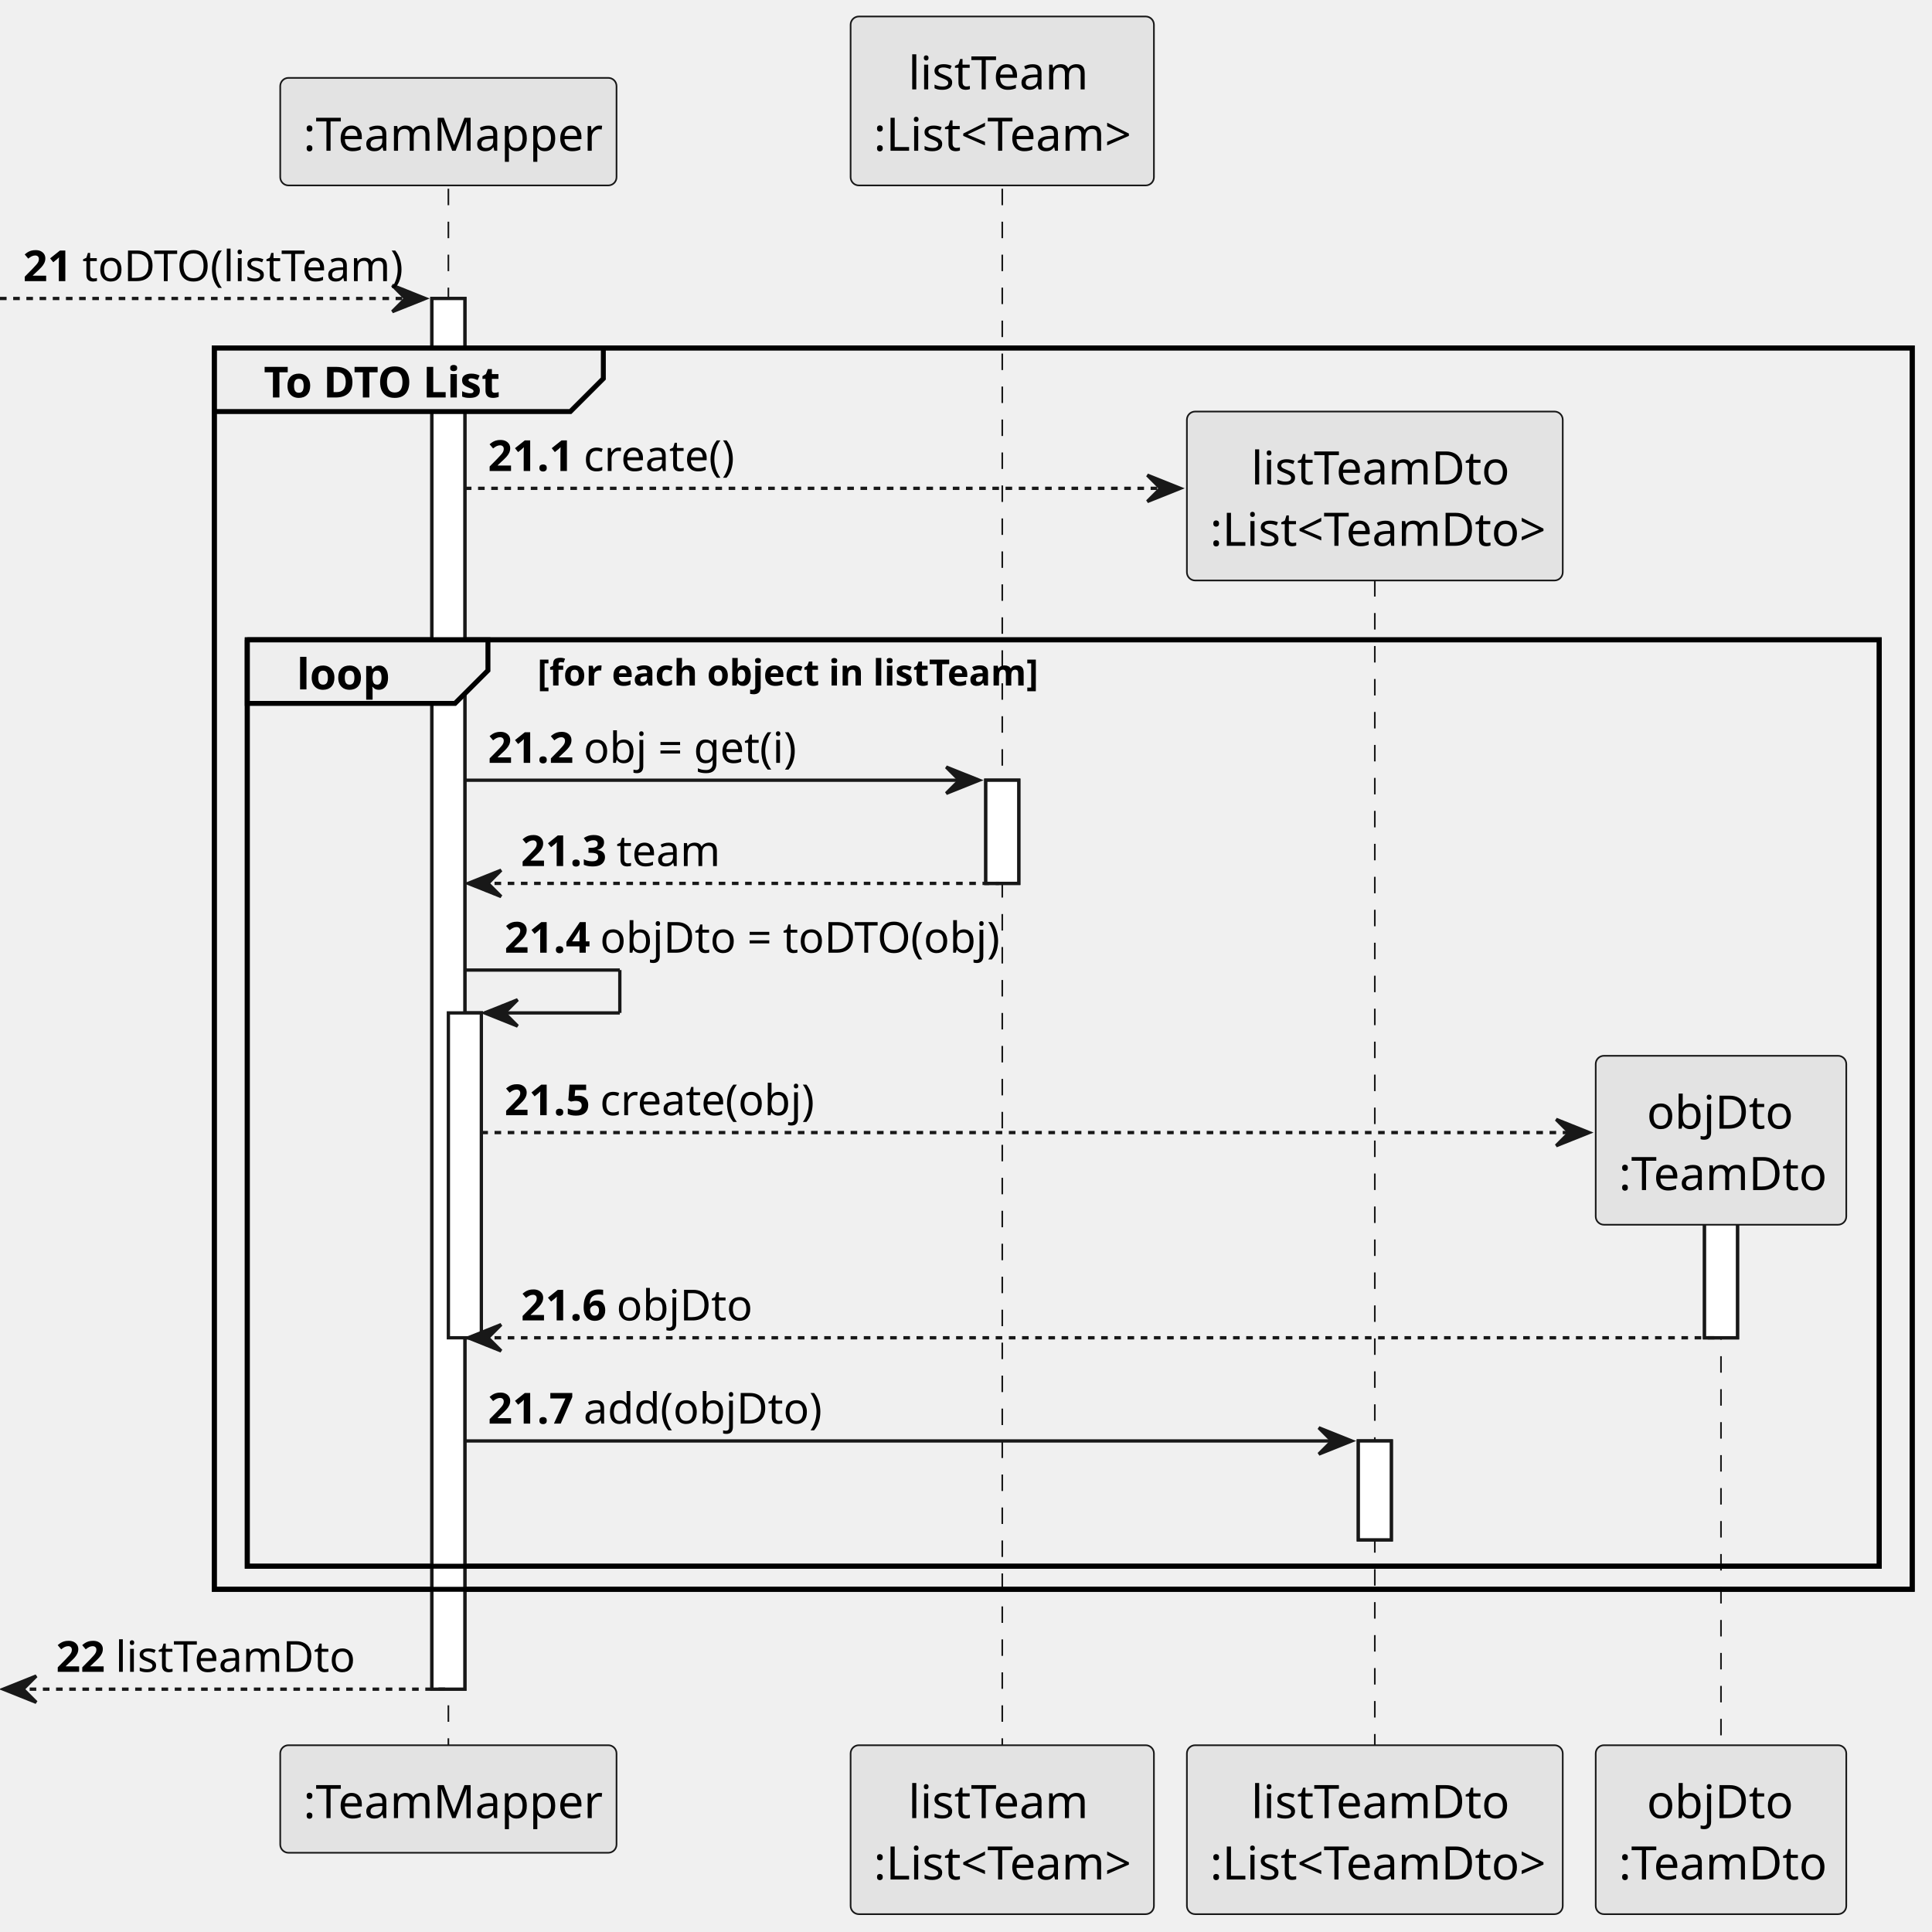
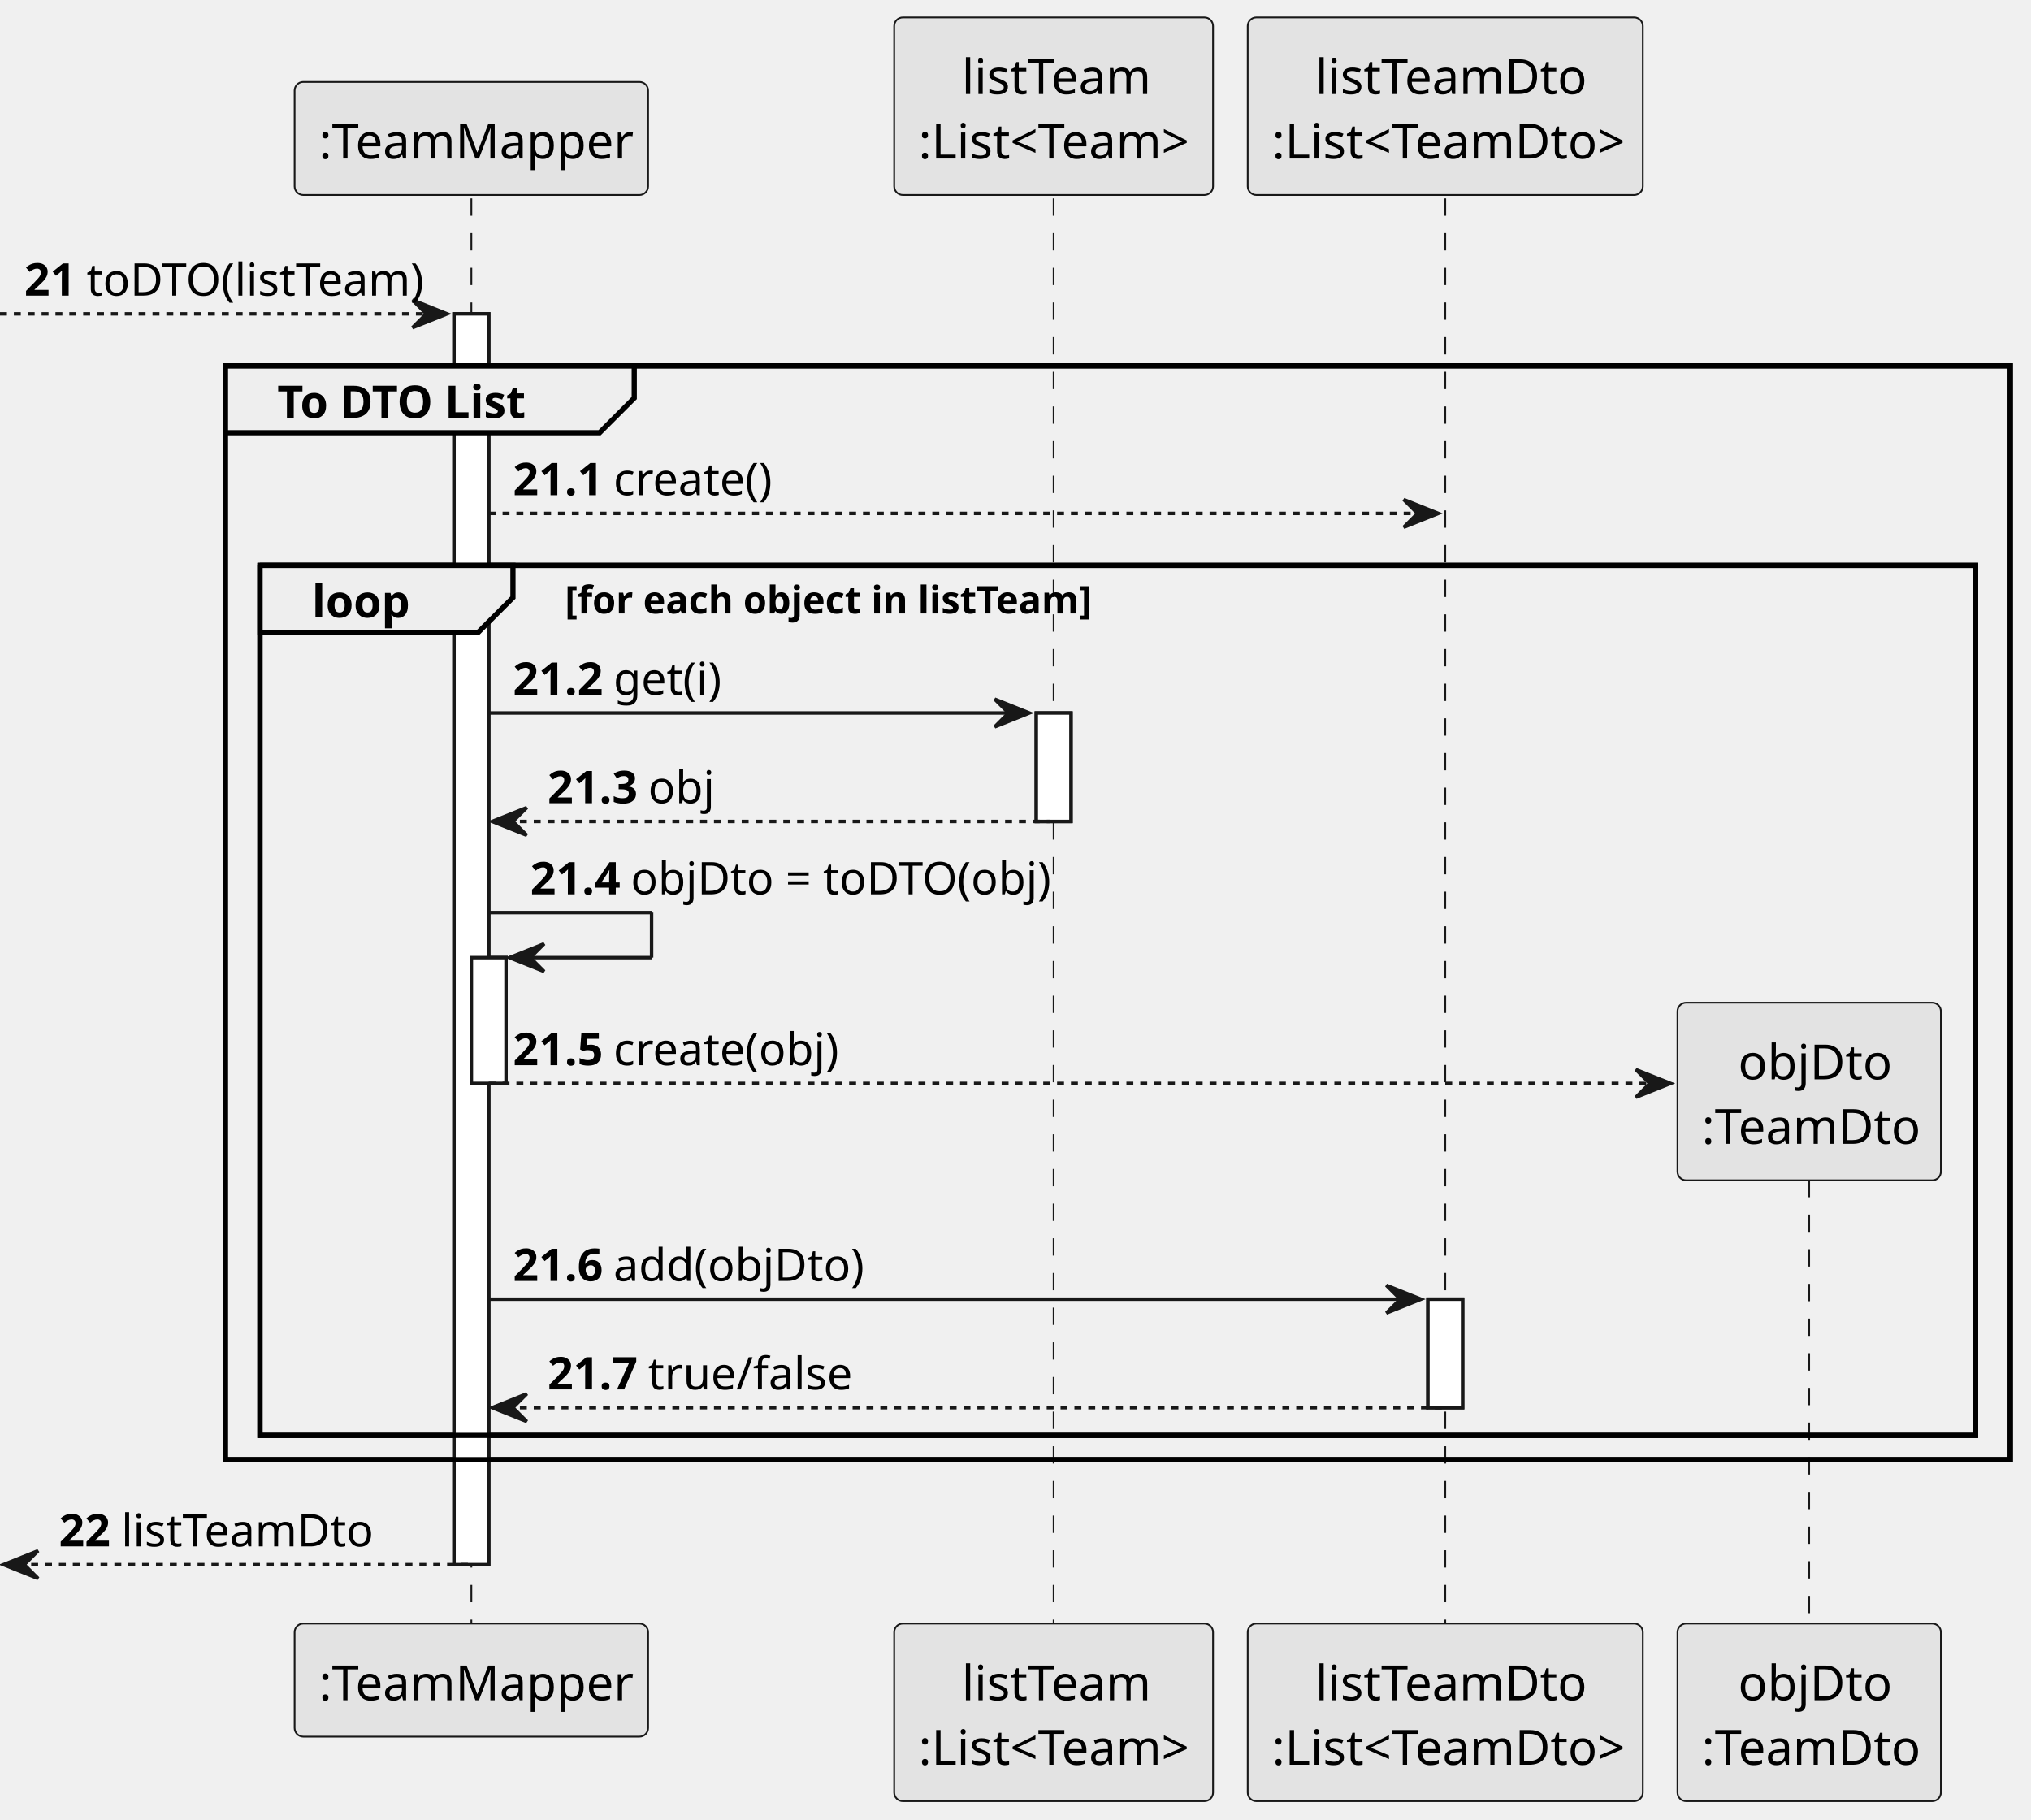
- <svg xmlns="http://www.w3.org/2000/svg" contentStyleType="text/css" height="586px" preserveAspectRatio="none" style="width:586px;height:586px;background:#FFFFFF;" version="1.1" viewBox="0 0 586 586" width="586px" zoomAndPan="magnify">
+ <svg xmlns="http://www.w3.org/2000/svg" contentStyleType="text/css" height="525px" preserveAspectRatio="none" style="width:586px;height:525px;background:#FFFFFF;" version="1.1" viewBox="0 0 586 525" width="586px" zoomAndPan="magnify">
  <defs />
  <g>
-     <rect fill="#FFFFFF" height="421.812" style="stroke:#181818;stroke-width:1.0;" width="10" x="131" y="90.533" />
-     <rect fill="#FFFFFF" height="98.533" style="stroke:#181818;stroke-width:1.0;" width="10" x="136" y="307.231" />
-     <rect fill="#FFFFFF" height="31.291" style="stroke:#181818;stroke-width:1.0;" width="10" x="299" y="236.648" />
-     <rect fill="#FFFFFF" height="30" style="stroke:#181818;stroke-width:1.0;" width="10" x="412" y="437.055" />
-     <rect fill="#FFFFFF" height="52.242" style="stroke:#181818;stroke-width:1.0;" width="10" x="517" y="353.522" />
-     <rect fill="none" height="376.522" style="stroke:#000000;stroke-width:1.5;" width="515" x="65" y="105.533" />
-     <rect fill="none" height="280.988" style="stroke:#000000;stroke-width:1.5;" width="495" x="75" y="194.066" />
-     <line style="stroke:#181818;stroke-width:0.5;stroke-dasharray:5.0,5.0;" x1="136" x2="136" y1="57.242" y2="530.346" />
-     <line style="stroke:#181818;stroke-width:0.5;stroke-dasharray:5.0,5.0;" x1="304" x2="304" y1="57.242" y2="530.346" />
-     <line style="stroke:#181818;stroke-width:0.5;stroke-dasharray:5.0,5.0;" x1="417" x2="417" y1="165.945" y2="530.346" />
-     <line style="stroke:#181818;stroke-width:0.5;stroke-dasharray:5.0,5.0;" x1="522" x2="522" y1="361.352" y2="530.346" />
+     <rect fill="#FFFFFF" height="360.861" style="stroke:#181818;stroke-width:1.0;" width="10" x="131" y="90.533" />
+     <rect fill="#FFFFFF" height="36.291" style="stroke:#181818;stroke-width:1.0;" width="10" x="136" y="276.279" />
+     <rect fill="#FFFFFF" height="31.291" style="stroke:#181818;stroke-width:1.0;" width="10" x="299" y="205.697" />
+     <rect fill="#FFFFFF" height="31.291" style="stroke:#181818;stroke-width:1.0;" width="10" x="412" y="374.812" />
+     <rect fill="none" height="315.57" style="stroke:#000000;stroke-width:1.5;" width="515" x="65" y="105.533" />
+     <rect fill="none" height="250.988" style="stroke:#000000;stroke-width:1.5;" width="495" x="75" y="163.115" />
+     <line style="stroke:#181818;stroke-width:0.5;stroke-dasharray:5.0,5.0;" x1="136" x2="136" y1="57.242" y2="469.394" />
+     <line style="stroke:#181818;stroke-width:0.5;stroke-dasharray:5.0,5.0;" x1="304" x2="304" y1="57.242" y2="469.394" />
+     <line style="stroke:#181818;stroke-width:0.5;stroke-dasharray:5.0,5.0;" x1="417" x2="417" y1="57.242" y2="469.394" />
+     <line style="stroke:#181818;stroke-width:0.5;stroke-dasharray:5.0,5.0;" x1="522" x2="522" y1="330.4" y2="469.394" />
    <rect fill="#E3E3E3" height="32.621" rx="2.5" ry="2.5" style="stroke:#181818;stroke-width:0.5;" width="102" x="85" y="23.621" />
    <text fill="#000000" font-family="sans-serif" font-size="14" lengthAdjust="spacing" textLength="88" x="92" y="45.728">:TeamMapper</text>
-     <rect fill="#E3E3E3" height="32.621" rx="2.5" ry="2.5" style="stroke:#181818;stroke-width:0.5;" width="102" x="85" y="529.346" />
-     <text fill="#000000" font-family="sans-serif" font-size="14" lengthAdjust="spacing" textLength="88" x="92" y="551.453">:TeamMapper</text>
+     <rect fill="#E3E3E3" height="32.621" rx="2.5" ry="2.5" style="stroke:#181818;stroke-width:0.5;" width="102" x="85" y="468.394" />
+     <text fill="#000000" font-family="sans-serif" font-size="14" lengthAdjust="spacing" textLength="88" x="92" y="490.502">:TeamMapper</text>
    <rect fill="#E3E3E3" height="51.242" rx="2.5" ry="2.5" style="stroke:#181818;stroke-width:0.5;" width="92" x="258" y="5" />
-     <text fill="#000000" font-family="sans-serif" font-size="14" lengthAdjust="spacing" textLength="53" x="275.5" y="27.107">listTeam</text>
+     <text fill="#000000" font-family="sans-serif" font-size="14" lengthAdjust="spacing" textLength="53" x="277.5" y="27.107">listTeam</text>
    <text fill="#000000" font-family="sans-serif" font-size="14" lengthAdjust="spacing" textLength="78" x="265" y="45.728">:List&lt;Team&gt;</text>
-     <rect fill="#E3E3E3" height="51.242" rx="2.5" ry="2.5" style="stroke:#181818;stroke-width:0.5;" width="92" x="258" y="529.346" />
-     <text fill="#000000" font-family="sans-serif" font-size="14" lengthAdjust="spacing" textLength="53" x="275.5" y="551.453">listTeam</text>
-     <text fill="#000000" font-family="sans-serif" font-size="14" lengthAdjust="spacing" textLength="78" x="265" y="570.074">:List&lt;Team&gt;</text>
-     <rect fill="#E3E3E3" height="51.242" rx="2.5" ry="2.5" style="stroke:#181818;stroke-width:0.5;" width="114" x="360" y="529.346" />
-     <text fill="#000000" font-family="sans-serif" font-size="14" lengthAdjust="spacing" textLength="75" x="379.5" y="551.453">listTeamDto</text>
-     <text fill="#000000" font-family="sans-serif" font-size="14" lengthAdjust="spacing" textLength="100" x="367" y="570.074">:List&lt;TeamDto&gt;</text>
-     <rect fill="#E3E3E3" height="51.242" rx="2.5" ry="2.5" style="stroke:#181818;stroke-width:0.5;" width="76" x="484" y="529.346" />
-     <text fill="#000000" font-family="sans-serif" font-size="14" lengthAdjust="spacing" textLength="41" x="499.5" y="551.453">objDto</text>
-     <text fill="#000000" font-family="sans-serif" font-size="14" lengthAdjust="spacing" textLength="62" x="491" y="570.074">:TeamDto</text>
-     <rect fill="#FFFFFF" height="421.812" style="stroke:#181818;stroke-width:1.0;" width="10" x="131" y="90.533" />
-     <rect fill="#FFFFFF" height="98.533" style="stroke:#181818;stroke-width:1.0;" width="10" x="136" y="307.231" />
-     <rect fill="#FFFFFF" height="31.291" style="stroke:#181818;stroke-width:1.0;" width="10" x="299" y="236.648" />
-     <rect fill="#FFFFFF" height="30" style="stroke:#181818;stroke-width:1.0;" width="10" x="412" y="437.055" />
-     <rect fill="#FFFFFF" height="52.242" style="stroke:#181818;stroke-width:1.0;" width="10" x="517" y="353.522" />
+     <rect fill="#E3E3E3" height="51.242" rx="2.5" ry="2.5" style="stroke:#181818;stroke-width:0.5;" width="92" x="258" y="468.394" />
+     <text fill="#000000" font-family="sans-serif" font-size="14" lengthAdjust="spacing" textLength="53" x="277.5" y="490.502">listTeam</text>
+     <text fill="#000000" font-family="sans-serif" font-size="14" lengthAdjust="spacing" textLength="78" x="265" y="509.123">:List&lt;Team&gt;</text>
+     <rect fill="#E3E3E3" height="51.242" rx="2.5" ry="2.5" style="stroke:#181818;stroke-width:0.5;" width="114" x="360" y="5" />
+     <text fill="#000000" font-family="sans-serif" font-size="14" lengthAdjust="spacing" textLength="75" x="379.5" y="27.107">listTeamDto</text>
+     <text fill="#000000" font-family="sans-serif" font-size="14" lengthAdjust="spacing" textLength="100" x="367" y="45.728">:List&lt;TeamDto&gt;</text>
+     <rect fill="#E3E3E3" height="51.242" rx="2.5" ry="2.5" style="stroke:#181818;stroke-width:0.5;" width="114" x="360" y="468.394" />
+     <text fill="#000000" font-family="sans-serif" font-size="14" lengthAdjust="spacing" textLength="75" x="379.5" y="490.502">listTeamDto</text>
+     <text fill="#000000" font-family="sans-serif" font-size="14" lengthAdjust="spacing" textLength="100" x="367" y="509.123">:List&lt;TeamDto&gt;</text>
+     <rect fill="#E3E3E3" height="51.242" rx="2.5" ry="2.5" style="stroke:#181818;stroke-width:0.5;" width="76" x="484" y="468.394" />
+     <text fill="#000000" font-family="sans-serif" font-size="14" lengthAdjust="spacing" textLength="41" x="501.5" y="490.502">objDto</text>
+     <text fill="#000000" font-family="sans-serif" font-size="14" lengthAdjust="spacing" textLength="62" x="491" y="509.123">:TeamDto</text>
+     <rect fill="#FFFFFF" height="360.861" style="stroke:#181818;stroke-width:1.0;" width="10" x="131" y="90.533" />
+     <rect fill="#FFFFFF" height="36.291" style="stroke:#181818;stroke-width:1.0;" width="10" x="136" y="276.279" />
+     <rect fill="#FFFFFF" height="31.291" style="stroke:#181818;stroke-width:1.0;" width="10" x="299" y="205.697" />
+     <rect fill="#FFFFFF" height="31.291" style="stroke:#181818;stroke-width:1.0;" width="10" x="412" y="374.812" />
    <polygon fill="#181818" points="119,86.533,129,90.533,119,94.533,123,90.533" style="stroke:#181818;stroke-width:1.0;" />
    <line style="stroke:#181818;stroke-width:1.0;stroke-dasharray:2.0,2.0;" x1="0" x2="125" y1="90.533" y2="90.533" />
    <text fill="#000000" font-family="sans-serif" font-size="13" font-weight="bold" lengthAdjust="spacing" textLength="14" x="7" y="85.27">21</text>
    <text fill="#000000" font-family="sans-serif" font-size="13" lengthAdjust="spacing" textLength="94" x="25" y="85.27">toDTO(listTeam)</text>
    <path d="M65,105.533 L183,105.533 L183,114.824 L173,124.824 L65,124.824 L65,105.533 " fill="#EEEEEE" style="stroke:#000000;stroke-width:1.5;" />
-     <rect fill="none" height="376.522" style="stroke:#000000;stroke-width:1.5;" width="515" x="65" y="105.533" />
+     <rect fill="none" height="315.57" style="stroke:#000000;stroke-width:1.5;" width="515" x="65" y="105.533" />
    <text fill="#000000" font-family="sans-serif" font-size="13" font-weight="bold" lengthAdjust="spacing" textLength="73" x="80" y="120.561">To DTO List</text>
-     <polygon fill="#181818" points="348,144.115,358,148.115,348,152.115,352,148.115" style="stroke:#181818;stroke-width:1.0;" />
-     <line style="stroke:#181818;stroke-width:1.0;stroke-dasharray:2.0,2.0;" x1="141" x2="354" y1="148.115" y2="148.115" />
+     <polygon fill="#181818" points="405,144.115,415,148.115,405,152.115,409,148.115" style="stroke:#181818;stroke-width:1.0;" />
+     <line style="stroke:#181818;stroke-width:1.0;stroke-dasharray:2.0,2.0;" x1="141" x2="411" y1="148.115" y2="148.115" />
    <text fill="#000000" font-family="sans-serif" font-size="13" font-weight="bold" lengthAdjust="spacing" textLength="25" x="148" y="142.852">21.1</text>
    <text fill="#000000" font-family="sans-serif" font-size="13" lengthAdjust="spacing" textLength="44" x="177" y="142.852">create()</text>
-     <rect fill="#E3E3E3" height="51.242" rx="2.5" ry="2.5" style="stroke:#181818;stroke-width:0.5;" width="114" x="360" y="124.824" />
-     <text fill="#000000" font-family="sans-serif" font-size="14" lengthAdjust="spacing" textLength="75" x="379.5" y="146.932">listTeamDto</text>
-     <text fill="#000000" font-family="sans-serif" font-size="14" lengthAdjust="spacing" textLength="100" x="367" y="165.553">:List&lt;TeamDto&gt;</text>
-     <path d="M75,194.066 L148,194.066 L148,203.357 L138,213.357 L75,213.357 L75,194.066 " fill="#EEEEEE" style="stroke:#000000;stroke-width:1.5;" />
-     <rect fill="none" height="280.988" style="stroke:#000000;stroke-width:1.5;" width="495" x="75" y="194.066" />
-     <text fill="#000000" font-family="sans-serif" font-size="13" font-weight="bold" lengthAdjust="spacing" textLength="28" x="90" y="209.095">loop</text>
-     <text fill="#000000" font-family="sans-serif" font-size="11" font-weight="bold" lengthAdjust="spacing" textLength="154" x="163" y="207.936">[for each object in listTeam]</text>
-     <polygon fill="#181818" points="287,232.648,297,236.648,287,240.648,291,236.648" style="stroke:#181818;stroke-width:1.0;" />
-     <line style="stroke:#181818;stroke-width:1.0;" x1="141" x2="293" y1="236.648" y2="236.648" />
-     <text fill="#000000" font-family="sans-serif" font-size="13" font-weight="bold" lengthAdjust="spacing" textLength="25" x="148" y="231.386">21.2</text>
-     <text fill="#000000" font-family="sans-serif" font-size="13" lengthAdjust="spacing" textLength="62" x="177" y="231.386">obj = get(i)</text>
-     <polygon fill="#181818" points="152,263.94,142,267.94,152,271.94,148,267.94" style="stroke:#181818;stroke-width:1.0;" />
-     <line style="stroke:#181818;stroke-width:1.0;stroke-dasharray:2.0,2.0;" x1="146" x2="303" y1="267.94" y2="267.94" />
-     <text fill="#000000" font-family="sans-serif" font-size="13" font-weight="bold" lengthAdjust="spacing" textLength="25" x="158" y="262.677">21.3</text>
-     <text fill="#000000" font-family="sans-serif" font-size="13" lengthAdjust="spacing" textLength="29" x="187" y="262.677">team</text>
-     <line style="stroke:#181818;stroke-width:1.0;" x1="141" x2="188" y1="294.231" y2="294.231" />
-     <line style="stroke:#181818;stroke-width:1.0;" x1="188" x2="188" y1="294.231" y2="307.231" />
-     <line style="stroke:#181818;stroke-width:1.0;" x1="147" x2="188" y1="307.231" y2="307.231" />
-     <polygon fill="#181818" points="157,303.231,147,307.231,157,311.231,153,307.231" style="stroke:#181818;stroke-width:1.0;" />
-     <text fill="#000000" font-family="sans-serif" font-size="13" font-weight="bold" lengthAdjust="spacing" textLength="25" x="153" y="288.968">21.4</text>
-     <text fill="#000000" font-family="sans-serif" font-size="13" lengthAdjust="spacing" textLength="115" x="182" y="288.968">objDto = toDTO(obj)</text>
-     <polygon fill="#181818" points="472,339.522,482,343.522,472,347.522,476,343.522" style="stroke:#181818;stroke-width:1.0;" />
-     <line style="stroke:#181818;stroke-width:1.0;stroke-dasharray:2.0,2.0;" x1="146" x2="478" y1="343.522" y2="343.522" />
-     <text fill="#000000" font-family="sans-serif" font-size="13" font-weight="bold" lengthAdjust="spacing" textLength="25" x="153" y="338.259">21.5</text>
-     <text fill="#000000" font-family="sans-serif" font-size="13" lengthAdjust="spacing" textLength="61" x="182" y="338.259">create(obj)</text>
-     <rect fill="#E3E3E3" height="51.242" rx="2.5" ry="2.5" style="stroke:#181818;stroke-width:0.5;" width="76" x="484" y="320.231" />
-     <text fill="#000000" font-family="sans-serif" font-size="14" lengthAdjust="spacing" textLength="41" x="499.5" y="342.338">objDto</text>
-     <text fill="#000000" font-family="sans-serif" font-size="14" lengthAdjust="spacing" textLength="62" x="491" y="360.959">:TeamDto</text>
-     <polygon fill="#181818" points="152,401.764,142,405.764,152,409.764,148,405.764" style="stroke:#181818;stroke-width:1.0;" />
-     <line style="stroke:#181818;stroke-width:1.0;stroke-dasharray:2.0,2.0;" x1="146" x2="521" y1="405.764" y2="405.764" />
-     <text fill="#000000" font-family="sans-serif" font-size="13" font-weight="bold" lengthAdjust="spacing" textLength="25" x="158" y="400.501">21.6</text>
-     <text fill="#000000" font-family="sans-serif" font-size="13" lengthAdjust="spacing" textLength="37" x="187" y="400.501">objDto</text>
-     <polygon fill="#181818" points="400,433.055,410,437.055,400,441.055,404,437.055" style="stroke:#181818;stroke-width:1.0;" />
-     <line style="stroke:#181818;stroke-width:1.0;" x1="141" x2="406" y1="437.055" y2="437.055" />
-     <text fill="#000000" font-family="sans-serif" font-size="13" font-weight="bold" lengthAdjust="spacing" textLength="25" x="148" y="431.792">21.7</text>
-     <text fill="#000000" font-family="sans-serif" font-size="13" lengthAdjust="spacing" textLength="66" x="177" y="431.792">add(objDto)</text>
-     <polygon fill="#181818" points="11,508.346,1,512.346,11,516.346,7,512.346" style="stroke:#181818;stroke-width:1.0;" />
-     <line style="stroke:#181818;stroke-width:1.0;stroke-dasharray:2.0,2.0;" x1="5" x2="135" y1="512.346" y2="512.346" />
-     <text fill="#000000" font-family="sans-serif" font-size="13" font-weight="bold" lengthAdjust="spacing" textLength="14" x="17" y="507.083">22</text>
-     <text fill="#000000" font-family="sans-serif" font-size="13" lengthAdjust="spacing" textLength="69" x="35" y="507.083">listTeamDto</text>
+     <path d="M75,163.115 L148,163.115 L148,172.406 L138,182.406 L75,182.406 L75,163.115 " fill="#EEEEEE" style="stroke:#000000;stroke-width:1.5;" />
+     <rect fill="none" height="250.988" style="stroke:#000000;stroke-width:1.5;" width="495" x="75" y="163.115" />
+     <text fill="#000000" font-family="sans-serif" font-size="13" font-weight="bold" lengthAdjust="spacing" textLength="28" x="90" y="178.144">loop</text>
+     <text fill="#000000" font-family="sans-serif" font-size="11" font-weight="bold" lengthAdjust="spacing" textLength="154" x="163" y="176.985">[for each object in listTeam]</text>
+     <polygon fill="#181818" points="287,201.697,297,205.697,287,209.697,291,205.697" style="stroke:#181818;stroke-width:1.0;" />
+     <line style="stroke:#181818;stroke-width:1.0;" x1="141" x2="293" y1="205.697" y2="205.697" />
+     <text fill="#000000" font-family="sans-serif" font-size="13" font-weight="bold" lengthAdjust="spacing" textLength="25" x="148" y="200.435">21.2</text>
+     <text fill="#000000" font-family="sans-serif" font-size="13" lengthAdjust="spacing" textLength="29" x="177" y="200.435">get(i)</text>
+     <polygon fill="#181818" points="152,232.988,142,236.988,152,240.988,148,236.988" style="stroke:#181818;stroke-width:1.0;" />
+     <line style="stroke:#181818;stroke-width:1.0;stroke-dasharray:2.0,2.0;" x1="146" x2="303" y1="236.988" y2="236.988" />
+     <text fill="#000000" font-family="sans-serif" font-size="13" font-weight="bold" lengthAdjust="spacing" textLength="25" x="158" y="231.726">21.3</text>
+     <text fill="#000000" font-family="sans-serif" font-size="13" lengthAdjust="spacing" textLength="17" x="187" y="231.726">obj</text>
+     <line style="stroke:#181818;stroke-width:1.0;" x1="141" x2="188" y1="263.279" y2="263.279" />
+     <line style="stroke:#181818;stroke-width:1.0;" x1="188" x2="188" y1="263.279" y2="276.279" />
+     <line style="stroke:#181818;stroke-width:1.0;" x1="147" x2="188" y1="276.279" y2="276.279" />
+     <polygon fill="#181818" points="157,272.279,147,276.279,157,280.279,153,276.279" style="stroke:#181818;stroke-width:1.0;" />
+     <text fill="#000000" font-family="sans-serif" font-size="13" font-weight="bold" lengthAdjust="spacing" textLength="25" x="153" y="258.017">21.4</text>
+     <text fill="#000000" font-family="sans-serif" font-size="13" lengthAdjust="spacing" textLength="115" x="182" y="258.017">objDto = toDTO(obj)</text>
+     <polygon fill="#181818" points="472,308.57,482,312.57,472,316.57,476,312.57" style="stroke:#181818;stroke-width:1.0;" />
+     <line style="stroke:#181818;stroke-width:1.0;stroke-dasharray:2.0,2.0;" x1="141" x2="478" y1="312.57" y2="312.57" />
+     <text fill="#000000" font-family="sans-serif" font-size="13" font-weight="bold" lengthAdjust="spacing" textLength="25" x="148" y="307.308">21.5</text>
+     <text fill="#000000" font-family="sans-serif" font-size="13" lengthAdjust="spacing" textLength="61" x="177" y="307.308">create(obj)</text>
+     <rect fill="#E3E3E3" height="51.242" rx="2.5" ry="2.5" style="stroke:#181818;stroke-width:0.5;" width="76" x="484" y="289.279" />
+     <text fill="#000000" font-family="sans-serif" font-size="14" lengthAdjust="spacing" textLength="41" x="501.5" y="311.387">objDto</text>
+     <text fill="#000000" font-family="sans-serif" font-size="14" lengthAdjust="spacing" textLength="62" x="491" y="330.008">:TeamDto</text>
+     <polygon fill="#181818" points="400,370.812,410,374.812,400,378.812,404,374.812" style="stroke:#181818;stroke-width:1.0;" />
+     <line style="stroke:#181818;stroke-width:1.0;" x1="141" x2="406" y1="374.812" y2="374.812" />
+     <text fill="#000000" font-family="sans-serif" font-size="13" font-weight="bold" lengthAdjust="spacing" textLength="25" x="148" y="369.55">21.6</text>
+     <text fill="#000000" font-family="sans-serif" font-size="13" lengthAdjust="spacing" textLength="66" x="177" y="369.55">add(objDto)</text>
+     <polygon fill="#181818" points="152,402.103,142,406.103,152,410.103,148,406.103" style="stroke:#181818;stroke-width:1.0;" />
+     <line style="stroke:#181818;stroke-width:1.0;stroke-dasharray:2.0,2.0;" x1="146" x2="416" y1="406.103" y2="406.103" />
+     <text fill="#000000" font-family="sans-serif" font-size="13" font-weight="bold" lengthAdjust="spacing" textLength="25" x="158" y="400.841">21.7</text>
+     <text fill="#000000" font-family="sans-serif" font-size="13" lengthAdjust="spacing" textLength="53" x="187" y="400.841">true/false</text>
+     <polygon fill="#181818" points="11,447.394,1,451.394,11,455.394,7,451.394" style="stroke:#181818;stroke-width:1.0;" />
+     <line style="stroke:#181818;stroke-width:1.0;stroke-dasharray:2.0,2.0;" x1="5" x2="135" y1="451.394" y2="451.394" />
+     <text fill="#000000" font-family="sans-serif" font-size="13" font-weight="bold" lengthAdjust="spacing" textLength="14" x="17" y="446.132">22</text>
+     <text fill="#000000" font-family="sans-serif" font-size="13" lengthAdjust="spacing" textLength="69" x="35" y="446.132">listTeamDto</text>
  </g>
</svg>
